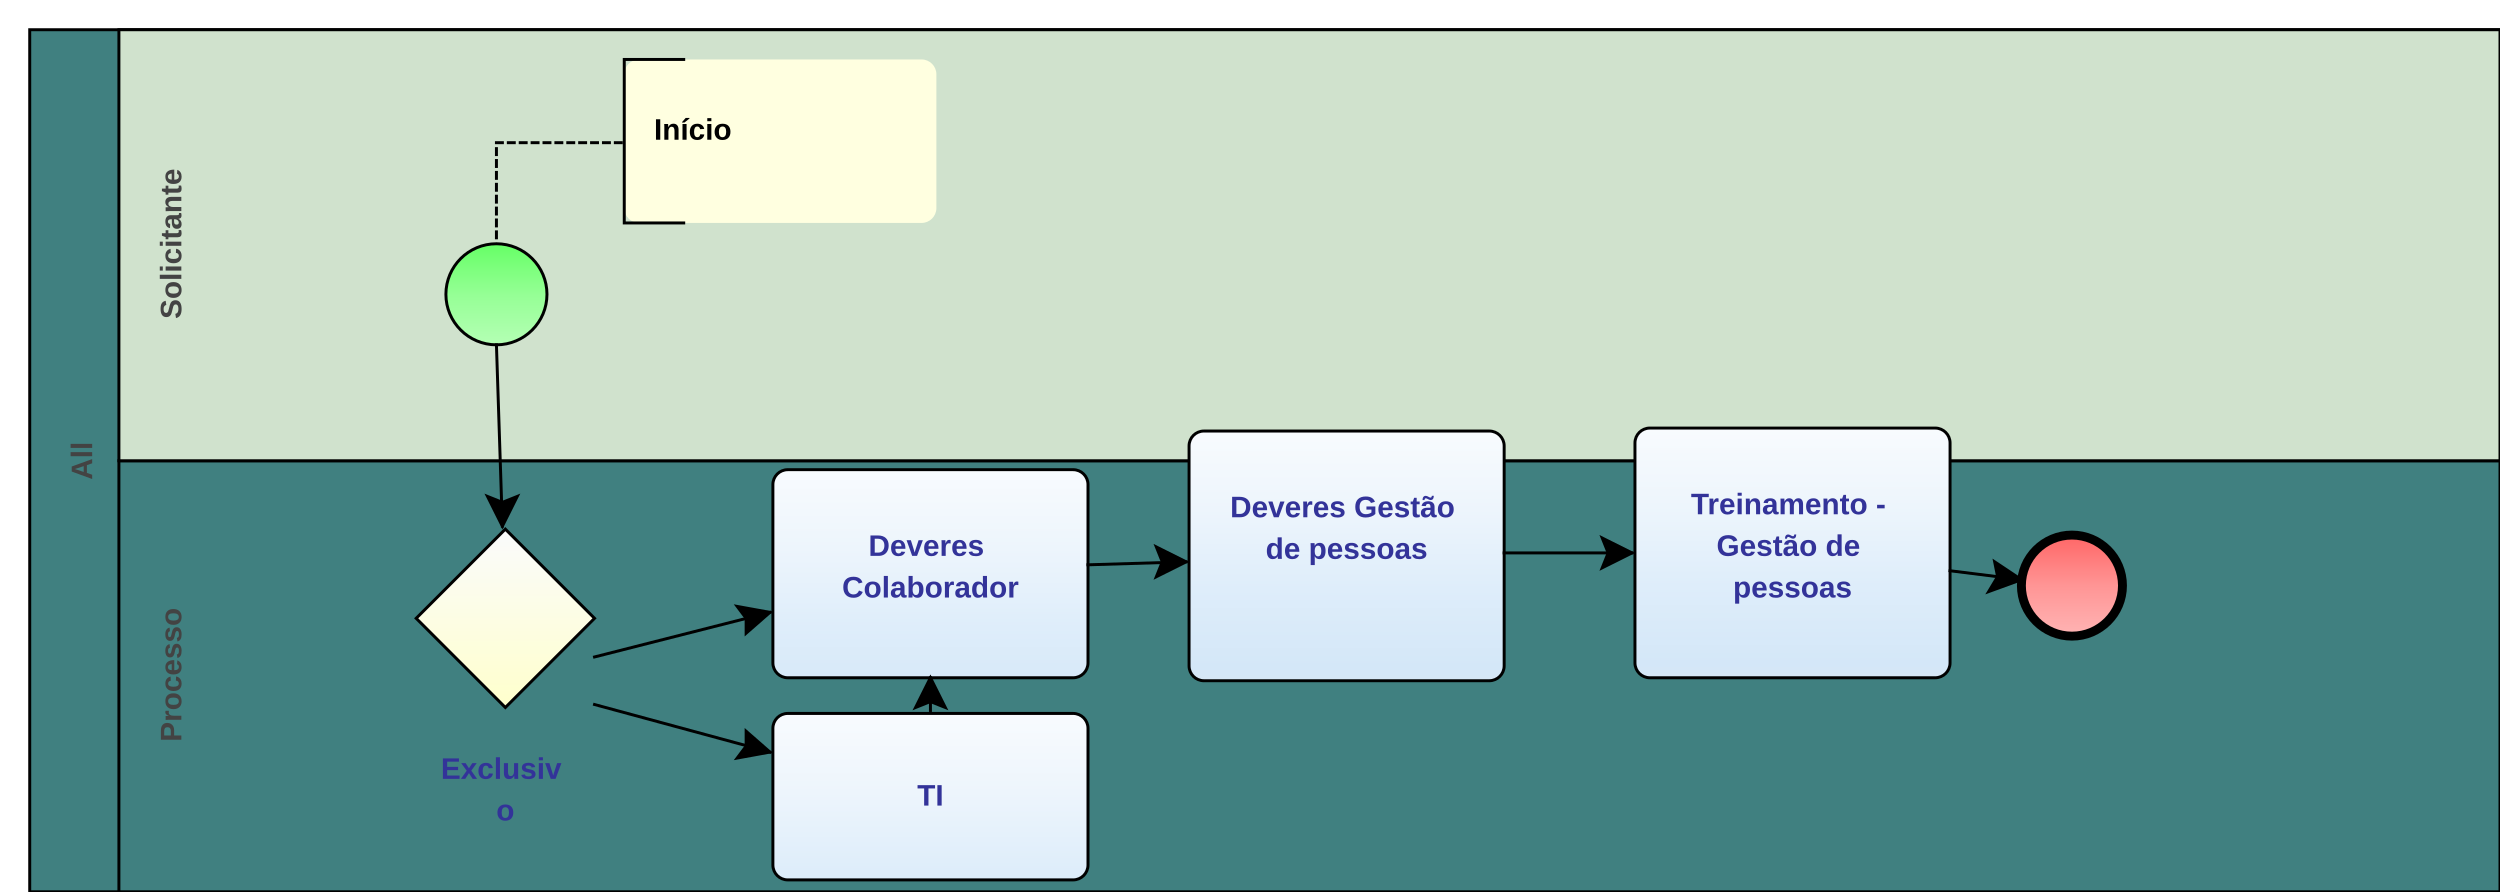
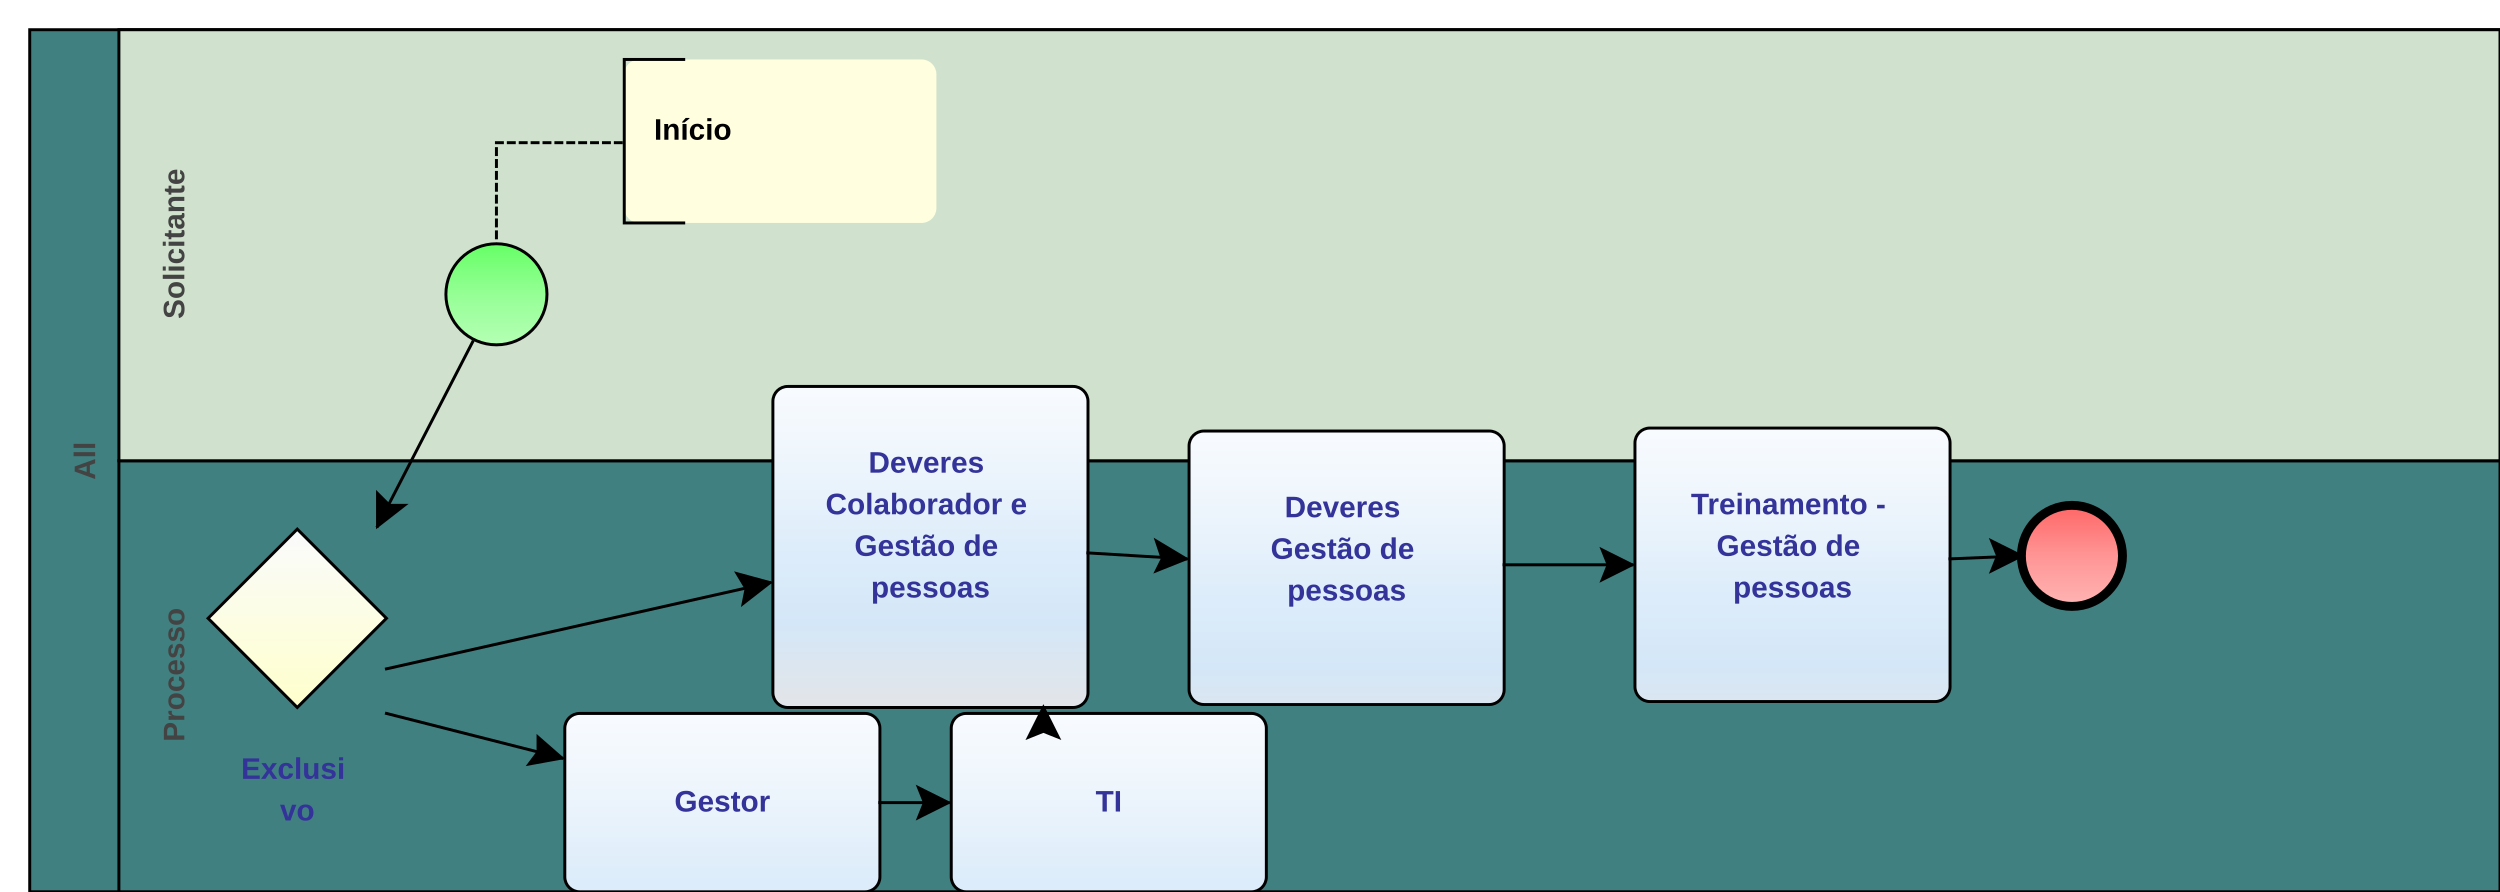
<svg xmlns="http://www.w3.org/2000/svg" xmlns:xlink="http://www.w3.org/1999/xlink" style="stroke-dasharray:none; shape-rendering:auto; font-family:'Arial'; text-rendering:auto; fill-opacity:1; color-interpolation:auto; color-rendering:auto; font-size:12; fill:black; stroke:black; image-rendering:auto; stroke-miterlimit:10; stroke-linecap:square; stroke-linejoin:miter; font-style:normal; stroke-width:1; stroke-dashoffset:0; font-weight:normal; stroke-opacity:1;" contentScriptType="text/ecmascript" preserveAspectRatio="xMidYMid meet" zoomAndPan="magnify" version="1.0" contentStyleType="text/css" xml:xlink="http://www.w3.org/1999/xlink" width="841" height="300">
  <rect x="10" y="10" width="831" height="290" ry="0" rx="0" style="stroke:#000000; fill:#408080" />
  <rect x="40" y="155" width="801" height="145" ry="0" rx="0" style="stroke:#000000; fill:#408080" />
  <g componentSequence="3">
-     <text x="-227" y="47" transform="rotate(270)" text-anchor="middle" style="font-weight:bold;font-size:10px;stroke:none; fill:#434343">
+     <text x="-227" y="48" transform="rotate(270)" text-anchor="middle" style="font-weight:bold;font-size:10px;stroke:none; fill:#434343">
      <tspan dy="14" x="-227">Processo</tspan>
    </text>
  </g>
  <rect x="40" y="10" width="801" height="145" ry="0" rx="0" style="stroke:#000000; fill:#D0E2CD" />
  <g componentSequence="2">
-     <text x="-82" y="47" transform="rotate(270)" text-anchor="middle" style="font-weight:bold;font-size:10px;stroke:none; fill:#434343">
+     <text x="-82" y="48" transform="rotate(270)" text-anchor="middle" style="font-weight:bold;font-size:10px;stroke:none; fill:#434343">
      <tspan dy="14" x="-82">Solicitante</tspan>
    </text>
  </g>
  <g componentSequence="1">
-     <text x="-155" y="17" transform="rotate(270)" text-anchor="middle" style="font-weight:bold;font-size:10px;stroke:none; fill:#434343">
+     <text x="-155" y="18" transform="rotate(270)" text-anchor="middle" style="font-weight:bold;font-size:10px;stroke:none; fill:#434343">
      <tspan dy="14" x="-155">All</tspan>
    </text>
  </g>
  <g sequence="4">
-     <ellipse cx="167" cy="99" rx="17" ry="17" stroke-width="1" style="fill:url(#linearGradient66FF6696FF96B6FFB6_530183773);" stroke="336633" />
+     <ellipse cx="167" cy="99" rx="17" ry="17" stroke-width="1" style="fill:url(#linearGradient66FF6696FF96B6FFB6_455749743);" stroke="336633" />
  </g>
  <rect x="210" y="20" width="105" height="55" ry="5" rx="5" style="stroke:none; fill:#FFFFE0" />
  <g componentSequence="7">
    <text x="220" y="33" text-anchor="left" style="font-weight:bold;font-size:10px;stroke:none; fill:#000000">
      <tspan dy="14" x="220">Início</tspan>
    </text>
  </g>
  <path style="fill:none; stroke-width:1; stroke:#000000;" d="M230.0 20.0 L210.0 20.0 L210.0 75.0 L230.0 75.0" />
  <g sequence="11">
-     <rect x="260" y="240" width="106" height="56" ry="5" rx="5" style="fill:url(#linearGradientF8FBFEEDF5FCDEEDFAD4E7F8E2E5E9_291380190);" stroke="191970" />
+     <rect x="320" y="240" width="106" height="60" ry="5" rx="5" style="fill:url(#linearGradientF8FBFEEDF5FCDEEDFAD4E7F8E2E5E9_367906170);" stroke="191970" />
  </g>
  <g componentSequence="11">
-     <text x="313" y="257" text-anchor="middle" style="font-weight:bold;font-size:10px;stroke:none; fill:#333399">
-       <tspan dy="14" x="313">TI</tspan>
+     <text x="373" y="259" text-anchor="middle" style="font-weight:bold;font-size:10px;stroke:none; fill:#333399">
+       <tspan dy="14" x="373">TI</tspan>
    </text>
  </g>
  <g sequence="13">
-     <rect x="260" y="158" width="106" height="70" ry="5" rx="5" style="fill:url(#linearGradientF8FBFEEDF5FCDEEDFAD4E7F8E2E5E9_358718765);" stroke="191970" />
+     <rect x="260" y="130" width="106" height="108" ry="5" rx="5" style="fill:url(#linearGradientF8FBFEEDF5FCDEEDFAD4E7F8E2E5E9_298998559);" stroke="191970" />
  </g>
  <g componentSequence="13">
-     <text x="313" y="173" text-anchor="middle" style="font-weight:bold;font-size:10px;stroke:none; fill:#333399">
+     <text x="313" y="145" text-anchor="middle" style="font-weight:bold;font-size:10px;stroke:none; fill:#333399">
      <tspan dy="14" x="313">Deveres</tspan>
-       <tspan dy="14" x="313">Colaborador</tspan>
+       <tspan dy="14" x="313">Colaborador e</tspan>
+       <tspan dy="14" x="313">Gestão de</tspan>
+       <tspan dy="14" x="313">pessoas</tspan>
    </text>
  </g>
  <g sequence="16">
-     <rect x="400" y="145" width="106" height="84" ry="5" rx="5" style="fill:url(#linearGradientF8FBFEEDF5FCDEEDFAD4E7F8E2E5E9_1348669925);" stroke="191970" />
+     <rect x="400" y="145" width="106" height="92" ry="5" rx="5" style="fill:url(#linearGradientF8FBFEEDF5FCDEEDFAD4E7F8E2E5E9_1422968641);" stroke="191970" />
  </g>
  <g componentSequence="16">
    <text x="453" y="160" text-anchor="middle" style="font-weight:bold;font-size:10px;stroke:none; fill:#333399">
-       <tspan dy="14" x="453">Deveres Gestão</tspan>
-       <tspan dy="14" x="453">de pessoas</tspan>
+       <tspan dy="14" x="453">Deveres</tspan>
+       <tspan dy="14" x="453">Gestão de</tspan>
+       <tspan dy="14" x="453">pessoas</tspan>
    </text>
  </g>
  <g sequence="18">
-     <rect x="550" y="144" width="106" height="84" ry="5" rx="5" style="fill:url(#linearGradientF8FBFEEDF5FCDEEDFAD4E7F8E2E5E9_1584810);" stroke="191970" />
+     <rect x="550" y="144" width="106" height="92" ry="5" rx="5" style="fill:url(#linearGradientF8FBFEEDF5FCDEEDFAD4E7F8E2E5E9_506674428);" stroke="191970" />
  </g>
  <g componentSequence="18">
    <text x="603" y="159" text-anchor="middle" style="font-weight:bold;font-size:10px;stroke:none; fill:#333399">
      <tspan dy="14" x="603">Treinamento -</tspan>
      <tspan dy="14" x="603">Gestão de</tspan>
      <tspan dy="14" x="603">pessoas</tspan>
    </text>
  </g>
  <g sequence="20">
-     <ellipse cx="697" cy="197" rx="17" ry="17" stroke-width="3" style="fill:url(#linearGradientFF6666FF9696FFB6B6_1635337628);" stroke="993333" />
+     <ellipse cx="697" cy="187" rx="17" ry="17" stroke-width="3" style="fill:url(#linearGradientFF6666FF9696FFB6B6_1699656797);" stroke="993333" />
  </g>
  <g sequence="23">
-     <polygon points=" 140 208 170 178 200 208 170 238 140 208" style="fill:url(#linearGradientFAFBFCFFFFCC_2028479595);" stroke="000000" />
+     <polygon points=" 70 208 100 178 130 208 100 238 70 208" style="fill:url(#linearGradientFAFBFCFFFFCC_1715933512);" stroke="000000" />
  </g>
  <g componentSequence="23">
-     <text x="170" y="248" text-anchor="middle" style="font-weight:bold;font-size:10px;stroke:none; fill:#333399">
-       <tspan dy="14" x="170">Exclusiv</tspan>
-       <tspan dy="14" x="170">o</tspan>
+     <text x="100" y="248" text-anchor="middle" style="font-weight:bold;font-size:10px;stroke:none; fill:#333399">
+       <tspan dy="14" x="100">Exclusi</tspan>
+       <tspan dy="14" x="100">vo</tspan>
+     </text>
+   </g>
+   <g sequence="26">
+     <rect x="190" y="240" width="106" height="60" ry="5" rx="5" style="fill:url(#linearGradientF8FBFEEDF5FCDEEDFAD4E7F8E2E5E9_889141262);" stroke="191970" />
+   </g>
+   <g componentSequence="26">
+     <text x="243" y="259" text-anchor="middle" style="font-weight:bold;font-size:10px;stroke:none; fill:#333399">
+       <tspan dy="14" x="243">Gestor</tspan>
    </text>
  </g>
  <g componentSequence="8">
    <text x="182" y="48" style="font-size:10px;font-weight:none;stroke:none; fill:#333399" text-anchor="left" />
  </g>
  <g componentSequence="17">
-     <text x="393" y="190" style="font-size:10px;font-weight:none;stroke:none; fill:#333399" text-anchor="left" />
+     <text x="393" y="187" style="font-size:10px;font-weight:none;stroke:none; fill:#333399" text-anchor="left" />
  </g>
  <g componentSequence="19">
-     <text x="538" y="186" style="font-size:10px;font-weight:none;stroke:none; fill:#333399" text-anchor="left" />
+     <text x="538" y="190" style="font-size:10px;font-weight:none;stroke:none; fill:#333399" text-anchor="left" />
  </g>
  <g componentSequence="21">
-     <text x="678" y="194" style="font-size:10px;font-weight:none;stroke:none; fill:#333399" text-anchor="left" />
+     <text x="678" y="188" style="font-size:10px;font-weight:none;stroke:none; fill:#333399" text-anchor="left" />
  </g>
  <g componentSequence="22">
-     <text x="323" y="234" style="font-size:10px;font-weight:none;stroke:none; fill:#333399" text-anchor="left" />
+     <text x="361" y="239" style="font-size:10px;font-weight:none;stroke:none; fill:#333399" text-anchor="left" />
  </g>
  <g componentSequence="24">
-     <text x="178" y="147" style="font-size:10px;font-weight:none;stroke:none; fill:#333399" text-anchor="left" />
+     <text x="153" y="147" style="font-size:10px;font-weight:none;stroke:none; fill:#333399" text-anchor="left" />
  </g>
  <g componentSequence="25">
-     <text x="240" y="214" style="font-size:10px;font-weight:none;stroke:none; fill:#333399" text-anchor="left" />
+     <text x="205" y="211" style="font-size:10px;font-weight:none;stroke:none; fill:#333399" text-anchor="left" />
  </g>
-   <g componentSequence="26">
-     <text x="240" y="245" style="font-size:10px;font-weight:none;stroke:none; fill:#333399" text-anchor="left" />
+   <g componentSequence="27">
+     <text x="170" y="248" style="font-size:10px;font-weight:none;stroke:none; fill:#333399" text-anchor="left" />
  </g>
-   <path style="fill:none; stroke:#000000;stroke-width:1" d="M167.0 116.0 L169.0 177.0" />
-   <polygon style="fill:#000000; stroke:#000000;" points=" 174 167 169 177 164 167 169 169" />
+   <g componentSequence="28">
+     <text x="318" y="270" style="font-size:10px;font-weight:none;stroke:none; fill:#333399" text-anchor="left" />
+   </g>
+   <path style="fill:none; stroke:#000000;stroke-width:1" d="M159.0 115.0 L127.0 177.0" />
+   <polygon style="fill:#000000; stroke:#000000;" points=" 136 170 127 177 127 166 131 170" />
  <path style="fill:none; stroke:#000000;stroke-dasharray:2" d="M209.0 48.0 L167.0 48.0 L167.0 81.0" />
-   <path style="fill:none; stroke:#000000;stroke-width:1" d="M313.0 239.0 L313.0 228.0" />
-   <polygon style="fill:#000000; stroke:#000000;" points=" 308 238 313 228 318 238 313 236" />
-   <path style="fill:none; stroke:#000000;stroke-width:1" d="M200.0 237.0 L259.0 253.0" />
-   <polygon style="fill:#000000; stroke:#000000;" points=" 251 246 259 253 248 255 251 251" />
-   <path style="fill:none; stroke:#000000;stroke-width:1" d="M366.0 190.0 L399.0 189.0" />
-   <polygon style="fill:#000000; stroke:#000000;" points=" 389 184 399 189 389 194 391 189" />
-   <path style="fill:none; stroke:#000000;stroke-width:1" d="M200.0 221.0 L259.0 206.0" />
-   <polygon style="fill:#000000; stroke:#000000;" points=" 248 204 259 206 251 213 251 208" />
-   <path style="fill:none; stroke:#000000;stroke-width:1" d="M506.0 186.0 L549.0 186.0" />
-   <polygon style="fill:#000000; stroke:#000000;" points=" 539 181 549 186 539 191 541 186" />
-   <path style="fill:none; stroke:#000000;stroke-width:1" d="M656.0 192.0 L680.0 195.0" />
-   <polygon style="fill:#000000; stroke:#000000;" points=" 671 189 680 195 669 199 672 194" />
+   <path style="fill:none; stroke:#000000;stroke-width:1" d="M351.0 239.0 L351.0 238.0" />
+   <polygon style="fill:#000000; stroke:#000000;" points=" 346 248 351 238 356 248 351 246" />
+   <path style="fill:none; stroke:#000000;stroke-width:1" d="M296.0 270.0 L319.0 270.0" />
+   <polygon style="fill:#000000; stroke:#000000;" points=" 309 265 319 270 309 275 311 270" />
+   <path style="fill:none; stroke:#000000;stroke-width:1" d="M366.0 186.0 L399.0 188.0" />
+   <polygon style="fill:#000000; stroke:#000000;" points=" 389 182 399 188 389 192 391 188" />
+   <path style="fill:none; stroke:#000000;stroke-width:1" d="M130.0 225.0 L259.0 196.0" />
+   <polygon style="fill:#000000; stroke:#000000;" points=" 248 193 259 196 250 203 251 198" />
+   <path style="fill:none; stroke:#000000;stroke-width:1" d="M506.0 190.0 L549.0 190.0" />
+   <polygon style="fill:#000000; stroke:#000000;" points=" 539 185 549 190 539 195 541 190" />
+   <path style="fill:none; stroke:#000000;stroke-width:1" d="M656.0 188.0 L680.0 187.0" />
+   <polygon style="fill:#000000; stroke:#000000;" points=" 670 182 680 187 670 192 672 187" />
+   <path style="fill:none; stroke:#000000;stroke-width:1" d="M130.0 240.0 L189.0 255.0" />
+   <polygon style="fill:#000000; stroke:#000000;" points=" 181 248 189 255 178 257 181 253" />
  <defs>
-     <linearGradient xlink:href="#linearGradient66FF6696FF96B6FFB6" id="linearGradient66FF6696FF96B6FFB6_530183773" x1="0" y1="82.0" x2="0" y2="117.0" gradientUnits="userSpaceOnUse" xlink:type="simple" xlink:actuate="onLoad" xlink:show="other" />
+     <linearGradient xlink:href="#linearGradient66FF6696FF96B6FFB6" id="linearGradient66FF6696FF96B6FFB6_455749743" x1="0" y1="82.0" x2="0" y2="117.0" gradientUnits="userSpaceOnUse" xlink:type="simple" xlink:actuate="onLoad" xlink:show="other" />
    <linearGradient id="linearGradient66FF6696FF96B6FFB6">
      <stop style="stop-color:#66FF66;stop-opacity:1;" offset="0.0" id="stop66FF66" />
      <stop style="stop-color:#96FF96;stop-opacity:1;" offset="0.5" id="stop96FF96" />
      <stop style="stop-color:#B6FFB6;stop-opacity:1;" offset="1.0" id="stopB6FFB6" />
    </linearGradient>
-     <linearGradient xlink:href="#linearGradientF8FBFEEDF5FCDEEDFAD4E7F8E2E5E9" id="linearGradientF8FBFEEDF5FCDEEDFAD4E7F8E2E5E9_291380190" x1="0" y1="240.0" x2="0" y2="346.0" gradientUnits="userSpaceOnUse" xlink:type="simple" xlink:actuate="onLoad" xlink:show="other" />
+     <linearGradient xlink:href="#linearGradientF8FBFEEDF5FCDEEDFAD4E7F8E2E5E9" id="linearGradientF8FBFEEDF5FCDEEDFAD4E7F8E2E5E9_367906170" x1="0" y1="240.0" x2="0" y2="346.0" gradientUnits="userSpaceOnUse" xlink:type="simple" xlink:actuate="onLoad" xlink:show="other" />
    <linearGradient id="linearGradientF8FBFEEDF5FCDEEDFAD4E7F8E2E5E9">
      <stop style="stop-color:#F8FBFE;stop-opacity:1;" offset="0.0" id="stopF8FBFE" />
      <stop style="stop-color:#EDF5FC;stop-opacity:1;" offset="0.25" id="stopEDF5FC" />
      <stop style="stop-color:#DEEDFA;stop-opacity:1;" offset="0.5" id="stopDEEDFA" />
      <stop style="stop-color:#D4E7F8;stop-opacity:1;" offset="0.75" id="stopD4E7F8" />
      <stop style="stop-color:#E2E5E9;stop-opacity:1;" offset="1.0" id="stopE2E5E9" />
    </linearGradient>
-     <linearGradient xlink:href="#linearGradientF8FBFEEDF5FCDEEDFAD4E7F8E2E5E9" id="linearGradientF8FBFEEDF5FCDEEDFAD4E7F8E2E5E9_358718765" x1="0" y1="158.0" x2="0" y2="264.0" gradientUnits="userSpaceOnUse" xlink:type="simple" xlink:actuate="onLoad" xlink:show="other" />
-     <linearGradient xlink:href="#linearGradientF8FBFEEDF5FCDEEDFAD4E7F8E2E5E9" id="linearGradientF8FBFEEDF5FCDEEDFAD4E7F8E2E5E9_1348669925" x1="0" y1="145.0" x2="0" y2="251.0" gradientUnits="userSpaceOnUse" xlink:type="simple" xlink:actuate="onLoad" xlink:show="other" />
-     <linearGradient xlink:href="#linearGradientF8FBFEEDF5FCDEEDFAD4E7F8E2E5E9" id="linearGradientF8FBFEEDF5FCDEEDFAD4E7F8E2E5E9_1584810" x1="0" y1="144.0" x2="0" y2="250.0" gradientUnits="userSpaceOnUse" xlink:type="simple" xlink:actuate="onLoad" xlink:show="other" />
-     <linearGradient xlink:href="#linearGradientFF6666FF9696FFB6B6" id="linearGradientFF6666FF9696FFB6B6_1635337628" x1="0" y1="180.0" x2="0" y2="215.0" gradientUnits="userSpaceOnUse" xlink:type="simple" xlink:actuate="onLoad" xlink:show="other" />
+     <linearGradient xlink:href="#linearGradientF8FBFEEDF5FCDEEDFAD4E7F8E2E5E9" id="linearGradientF8FBFEEDF5FCDEEDFAD4E7F8E2E5E9_298998559" x1="0" y1="130.0" x2="0" y2="236.0" gradientUnits="userSpaceOnUse" xlink:type="simple" xlink:actuate="onLoad" xlink:show="other" />
+     <linearGradient xlink:href="#linearGradientF8FBFEEDF5FCDEEDFAD4E7F8E2E5E9" id="linearGradientF8FBFEEDF5FCDEEDFAD4E7F8E2E5E9_1422968641" x1="0" y1="145.0" x2="0" y2="251.0" gradientUnits="userSpaceOnUse" xlink:type="simple" xlink:actuate="onLoad" xlink:show="other" />
+     <linearGradient xlink:href="#linearGradientF8FBFEEDF5FCDEEDFAD4E7F8E2E5E9" id="linearGradientF8FBFEEDF5FCDEEDFAD4E7F8E2E5E9_506674428" x1="0" y1="144.0" x2="0" y2="250.0" gradientUnits="userSpaceOnUse" xlink:type="simple" xlink:actuate="onLoad" xlink:show="other" />
+     <linearGradient xlink:href="#linearGradientFF6666FF9696FFB6B6" id="linearGradientFF6666FF9696FFB6B6_1699656797" x1="0" y1="170.0" x2="0" y2="205.0" gradientUnits="userSpaceOnUse" xlink:type="simple" xlink:actuate="onLoad" xlink:show="other" />
    <linearGradient id="linearGradientFF6666FF9696FFB6B6">
      <stop style="stop-color:#FF6666;stop-opacity:1;" offset="0.0" id="stopFF6666" />
      <stop style="stop-color:#FF9696;stop-opacity:1;" offset="0.5" id="stopFF9696" />
      <stop style="stop-color:#FFB6B6;stop-opacity:1;" offset="1.0" id="stopFFB6B6" />
    </linearGradient>
-     <linearGradient xlink:href="#linearGradientFAFBFCFFFFCC" id="linearGradientFAFBFCFFFFCC_2028479595" x1="0" y1="178.0" x2="0" y2="238.0" gradientUnits="userSpaceOnUse" xlink:type="simple" xlink:actuate="onLoad" xlink:show="other" />
+     <linearGradient xlink:href="#linearGradientFAFBFCFFFFCC" id="linearGradientFAFBFCFFFFCC_1715933512" x1="0" y1="178.0" x2="0" y2="238.0" gradientUnits="userSpaceOnUse" xlink:type="simple" xlink:actuate="onLoad" xlink:show="other" />
    <linearGradient id="linearGradientFAFBFCFFFFCC">
      <stop style="stop-color:#FAFBFC;stop-opacity:1;" offset="0.0" id="stopFAFBFC" />
      <stop style="stop-color:#FFFFCC;stop-opacity:1;" offset="1.0" id="stopFFFFCC" />
    </linearGradient>
+     <linearGradient xlink:href="#linearGradientF8FBFEEDF5FCDEEDFAD4E7F8E2E5E9" id="linearGradientF8FBFEEDF5FCDEEDFAD4E7F8E2E5E9_889141262" x1="0" y1="240.0" x2="0" y2="346.0" gradientUnits="userSpaceOnUse" xlink:type="simple" xlink:actuate="onLoad" xlink:show="other" />
  </defs>
</svg>
